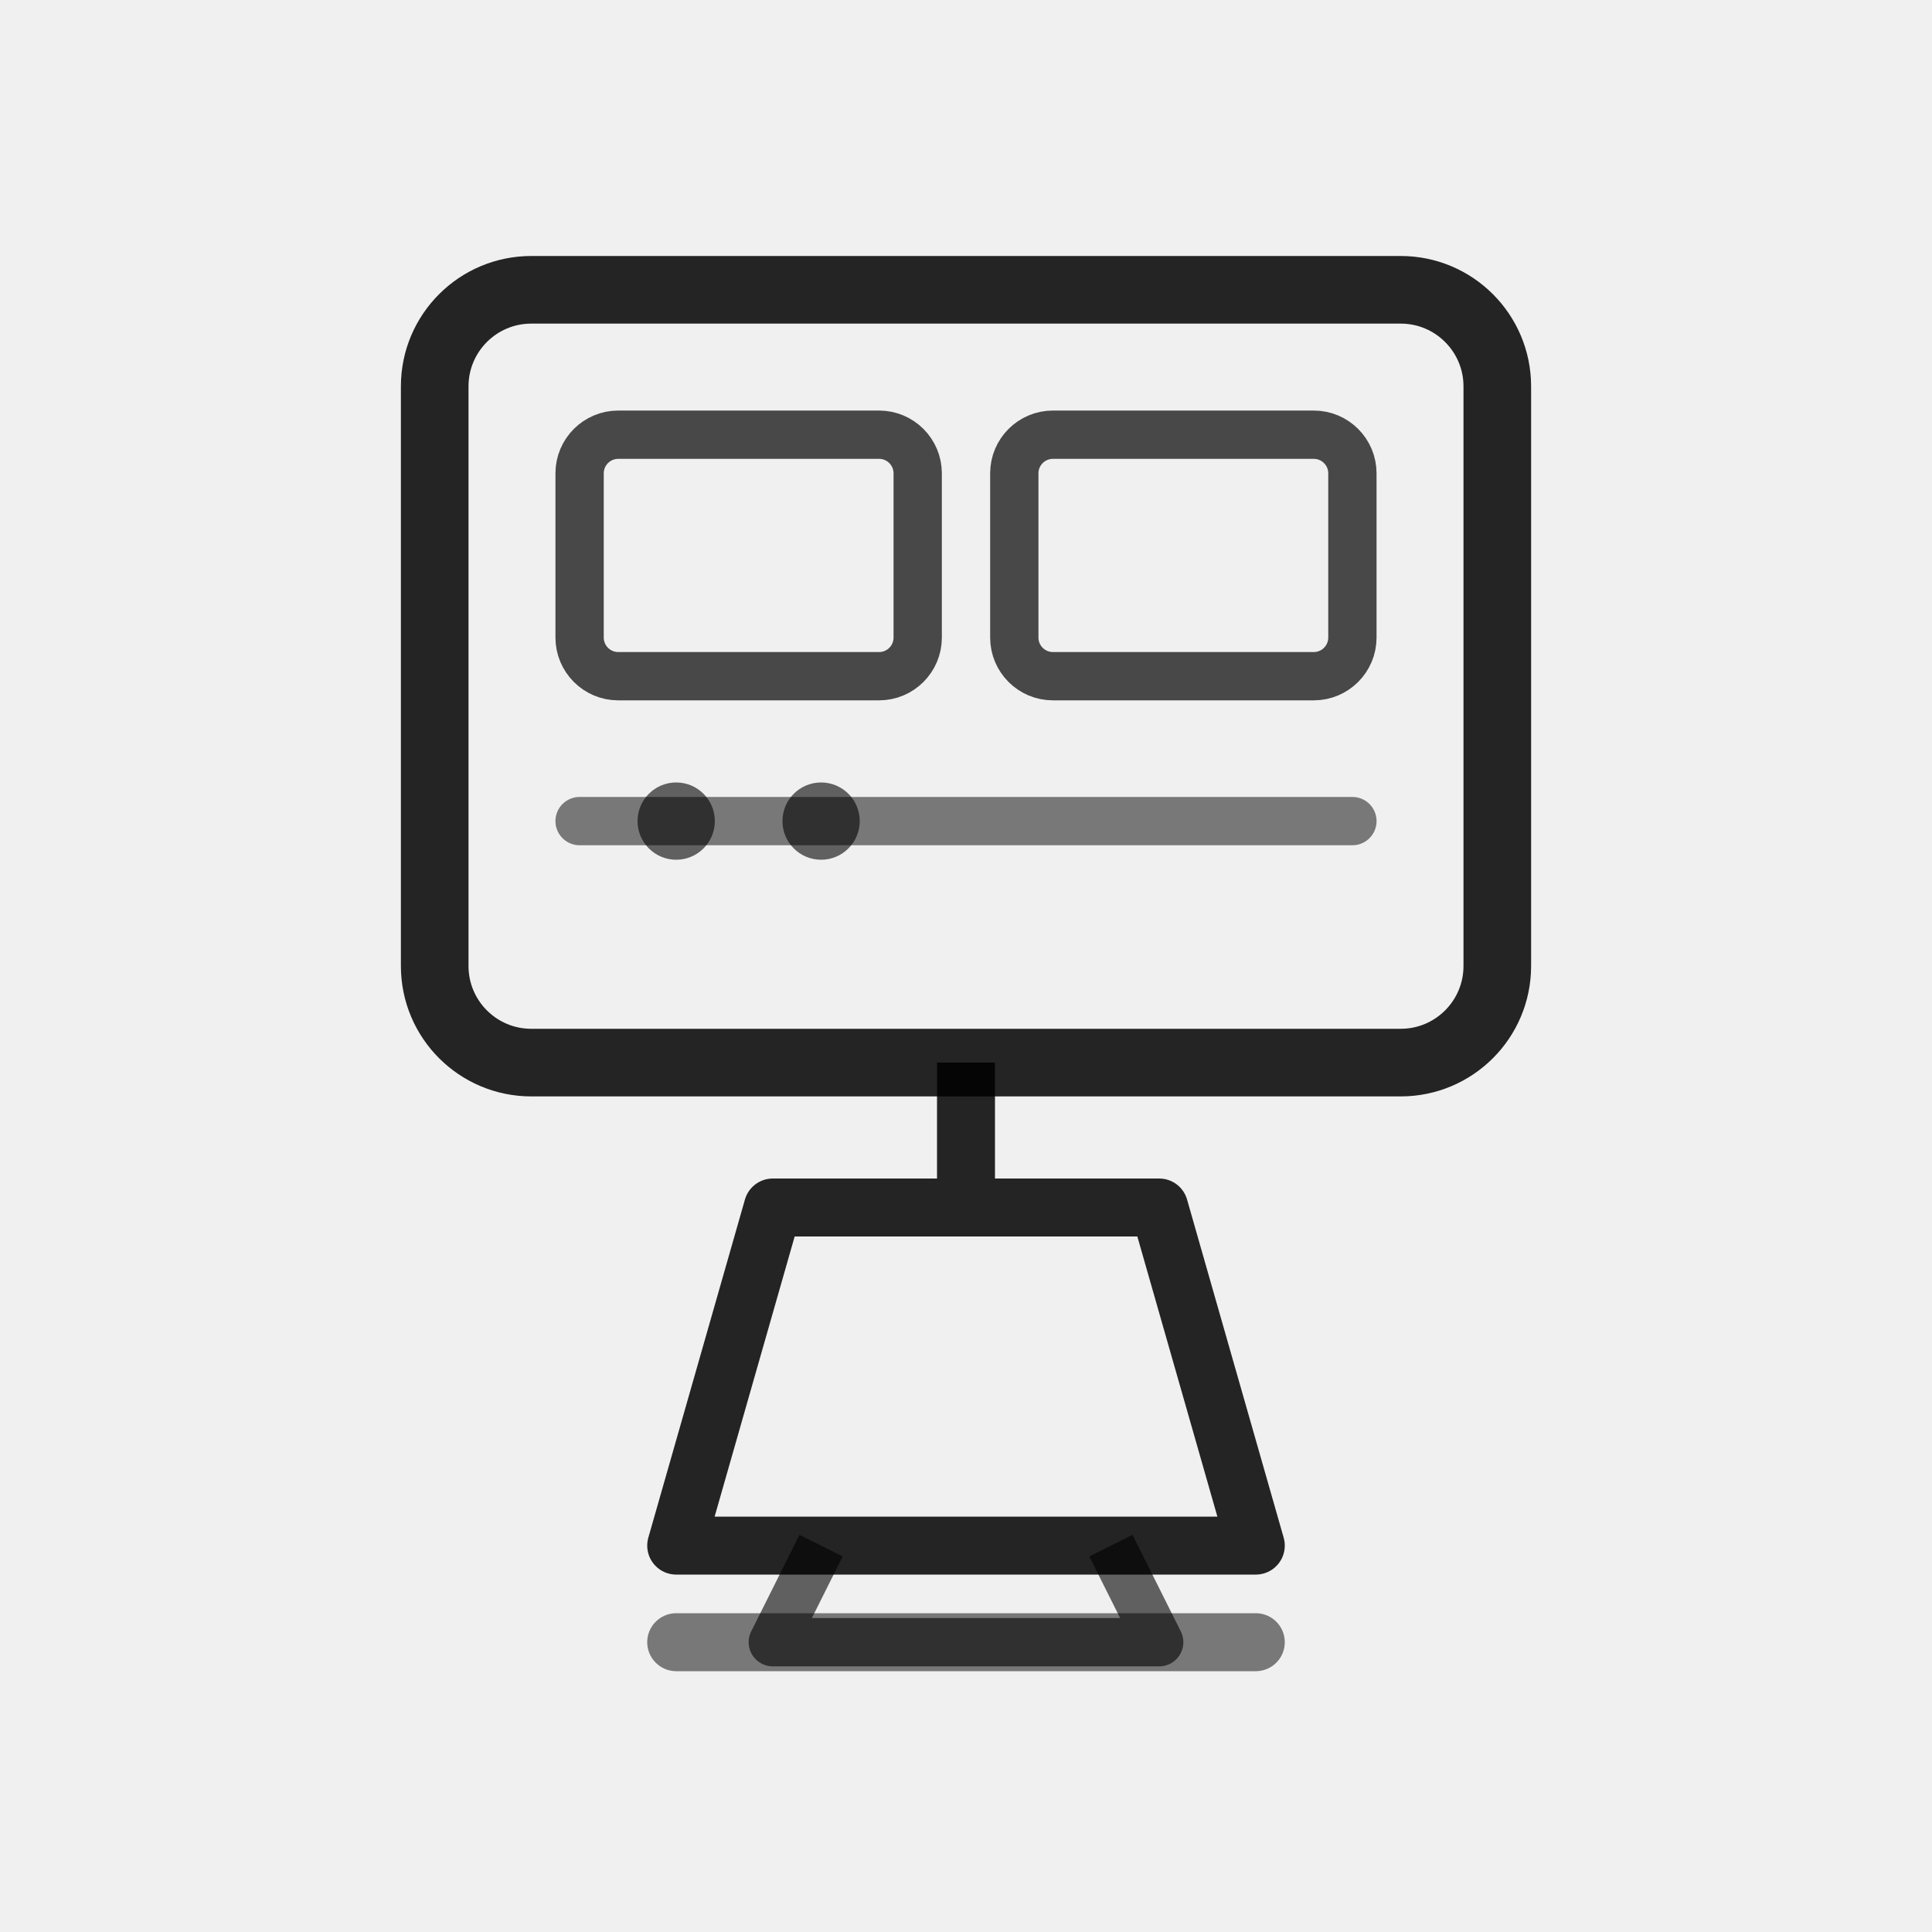
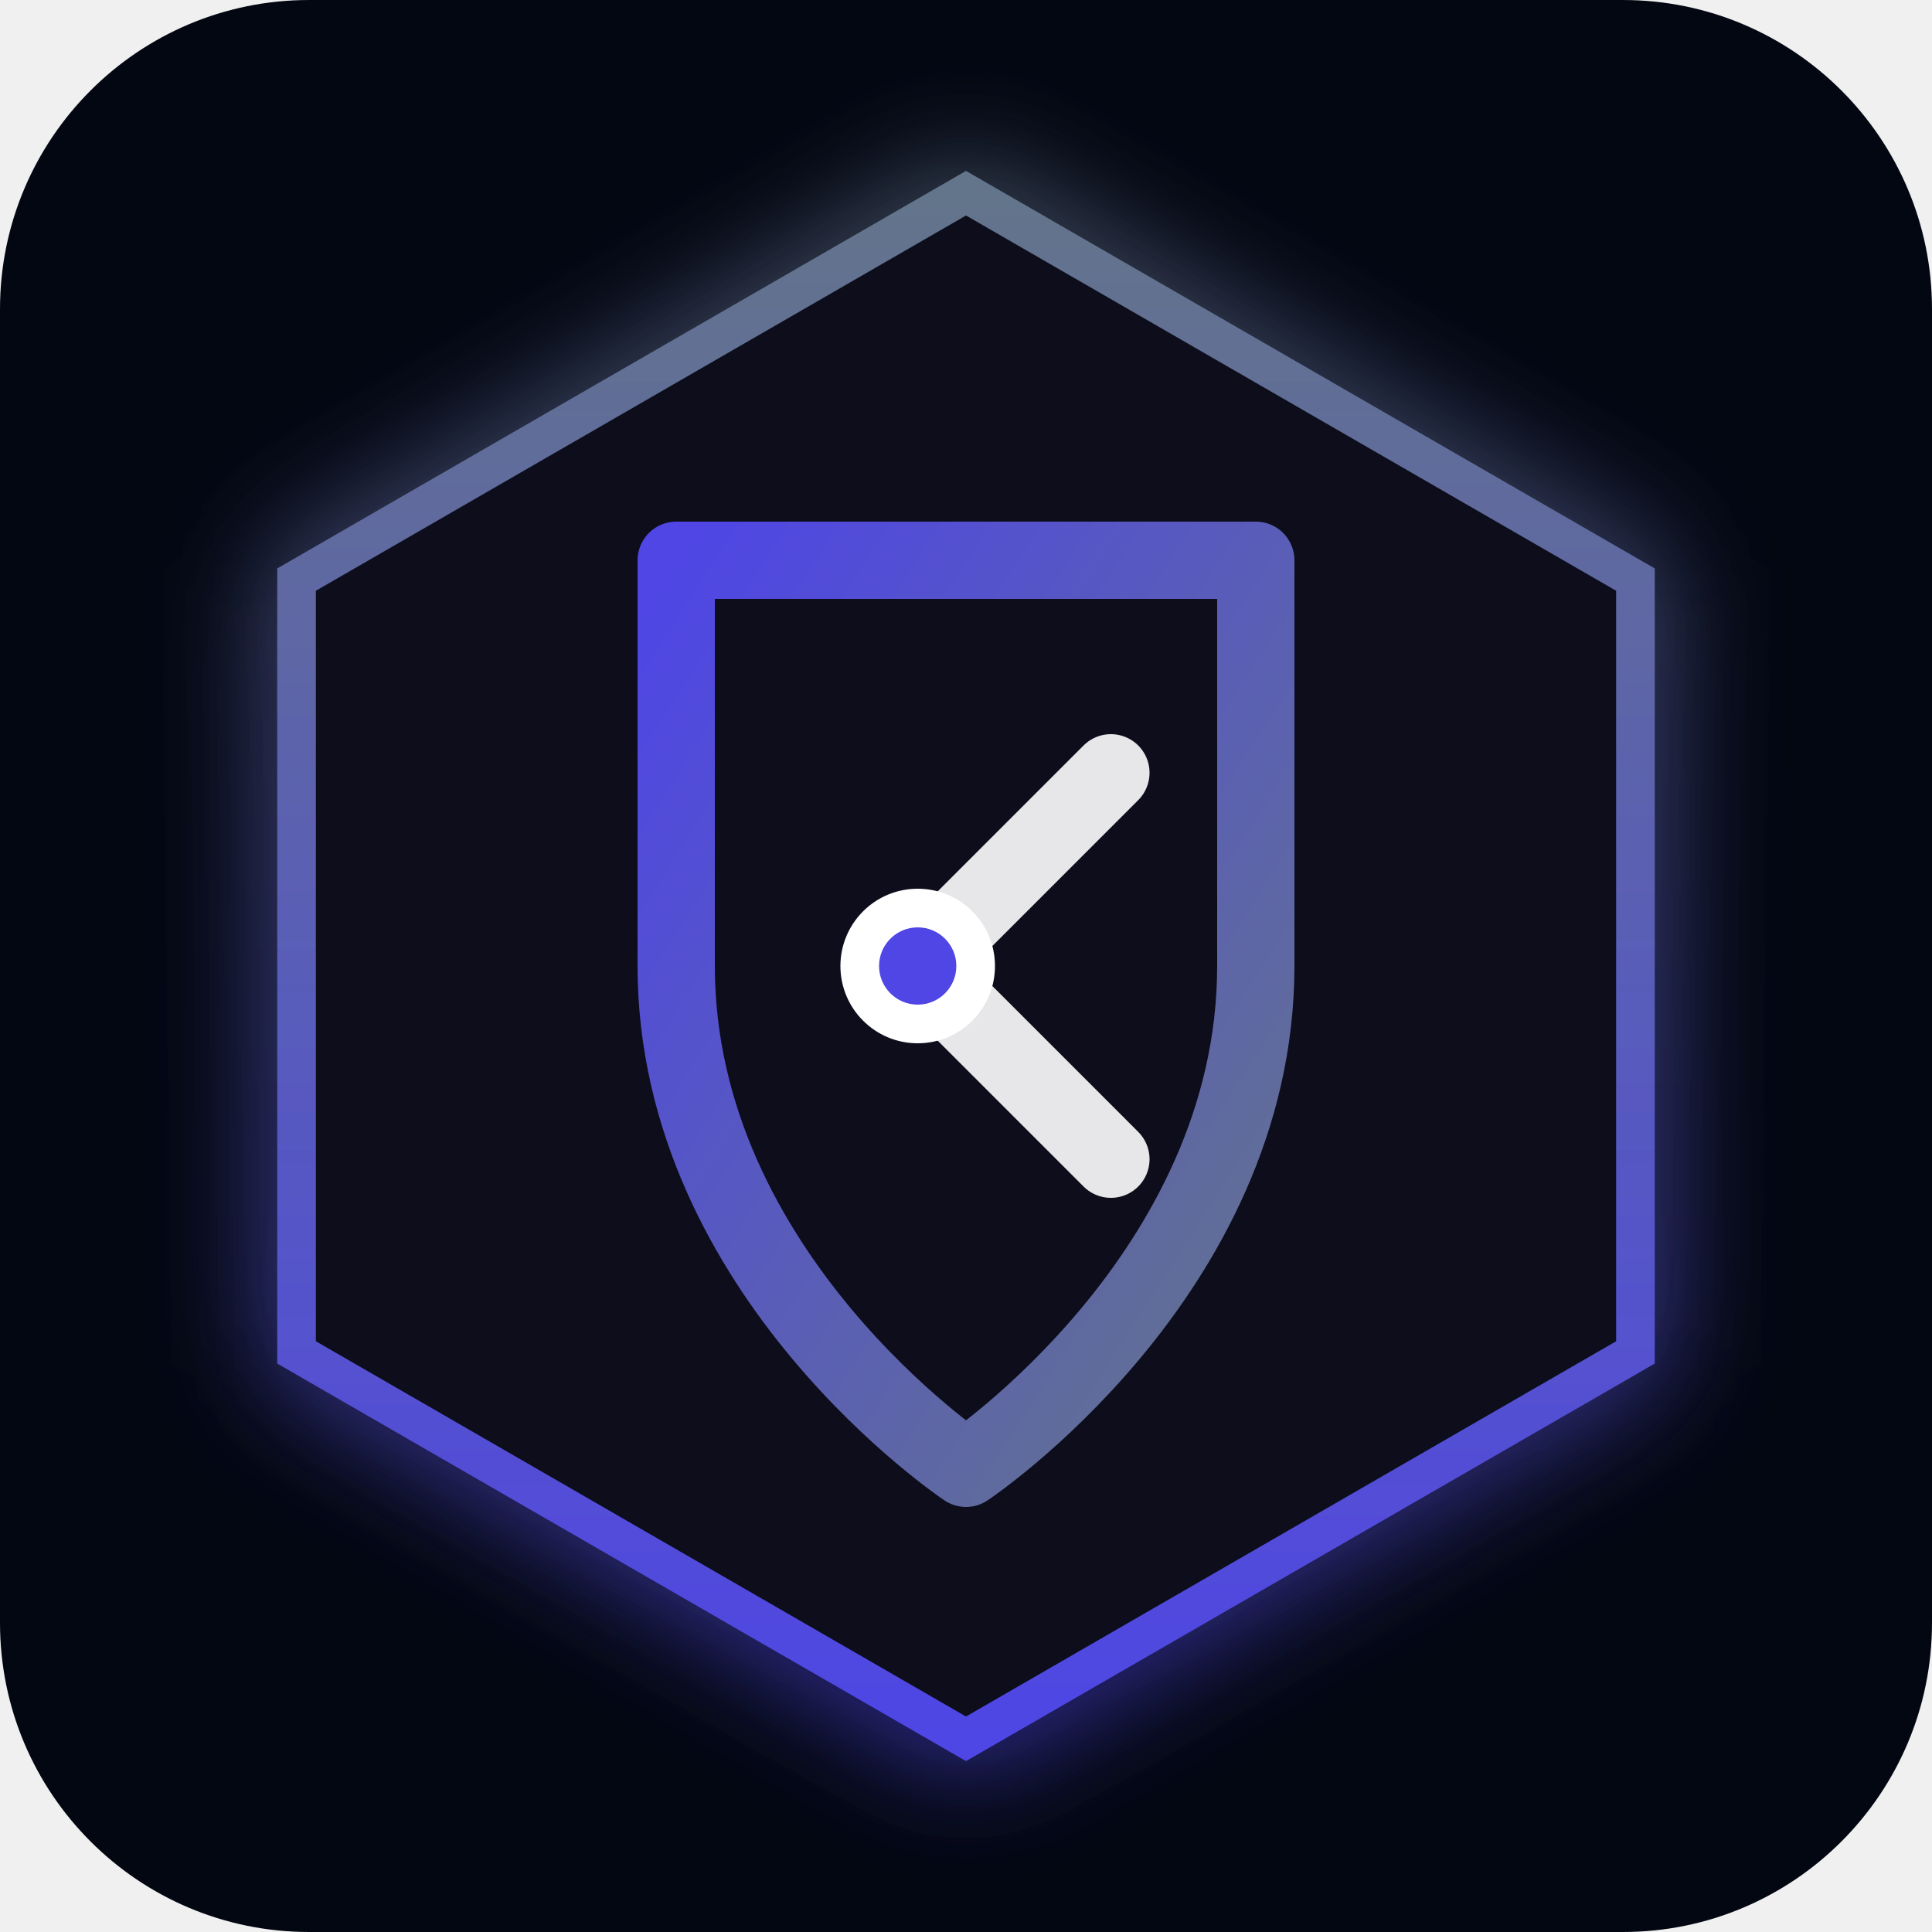
<svg xmlns="http://www.w3.org/2000/svg" viewBox="0 0 200 200">
-   <rect x="45" y="30" width="110" height="80" rx="10" stroke="currentColor" stroke-width="7" fill="none" opacity="0.85" />
-   <rect x="60" y="45" width="35" height="25" rx="4" stroke="currentColor" stroke-width="5" fill="none" opacity="0.7" />
-   <rect x="105" y="45" width="35" height="25" rx="4" stroke="currentColor" stroke-width="5" fill="none" opacity="0.7" />
-   <path d="M60 85h80" stroke="currentColor" stroke-width="5" stroke-linecap="round" fill="none" opacity="0.5" />
-   <circle cx="70" cy="85" r="4" fill="currentColor" opacity="0.6" />
-   <circle cx="85" cy="85" r="4" fill="currentColor" opacity="0.6" />
-   <path d="M100 110v15h-20l-10 35h60l-10-35h-20v-15" stroke="currentColor" stroke-width="6" fill="none" opacity="0.85" stroke-linejoin="round" />
-   <path d="M70 170h60" stroke="currentColor" stroke-width="6" stroke-linecap="round" fill="none" opacity="0.5" />
-   <path d="M85 160l-5 10h40l-5-10" stroke="currentColor" stroke-width="5" fill="none" opacity="0.6" stroke-linejoin="round" />
+   <defs>
+     <filter id="glow" x="-20%" y="-20%" width="140%" height="140%">
+       <feGaussianBlur stdDeviation="6" result="blur" />
+       <feMerge>
+         <feMergeNode in="blur" />
+         <feMergeNode in="SourceGraphic" />
+       </feMerge>
+     </filter>
+     <linearGradient id="hexGrad" x1="0%" y1="0%" x2="0%" y2="100%">
+       <stop offset="0%" stop-color="#64748b" />
+       <stop offset="100%" stop-color="#4f46e5" />
+     </linearGradient>
+     <linearGradient id="iconGrad" x1="0%" y1="0%" x2="100%" y2="100%">
+       <stop offset="0%" stop-color="#4f46e5" />
+       <stop offset="100%" stop-color="#64748b" />
+     </linearGradient>
+   </defs>
+   <rect width="100%" height="100%" fill="#030712" rx="32" />
+   <polygon points="100,20 169.3,60 169.3,140 100,180 30.7,140 30.7,60" fill="#080e1a" stroke="url(#hexGrad)" stroke-width="4" filter="url(#glow)" />
+   <path d="M 70,58 H 130 V 100 C 130,132 100,152 100,152 C 100,152 70,132 70,100 Z" fill="none" stroke="url(#iconGrad)" stroke-width="8" stroke-linecap="round" stroke-linejoin="round" />
+   <path d="M 115,80 L 95,100 L 115,120" fill="none" stroke="#FFFFFF" stroke-width="8" stroke-linecap="round" stroke-linejoin="round" opacity="0.9" />
+   <circle cx="95" cy="100" r="8" fill="#FFFFFF" />
+   <circle cx="95" cy="100" r="4" fill="#4f46e5" />
</svg>
